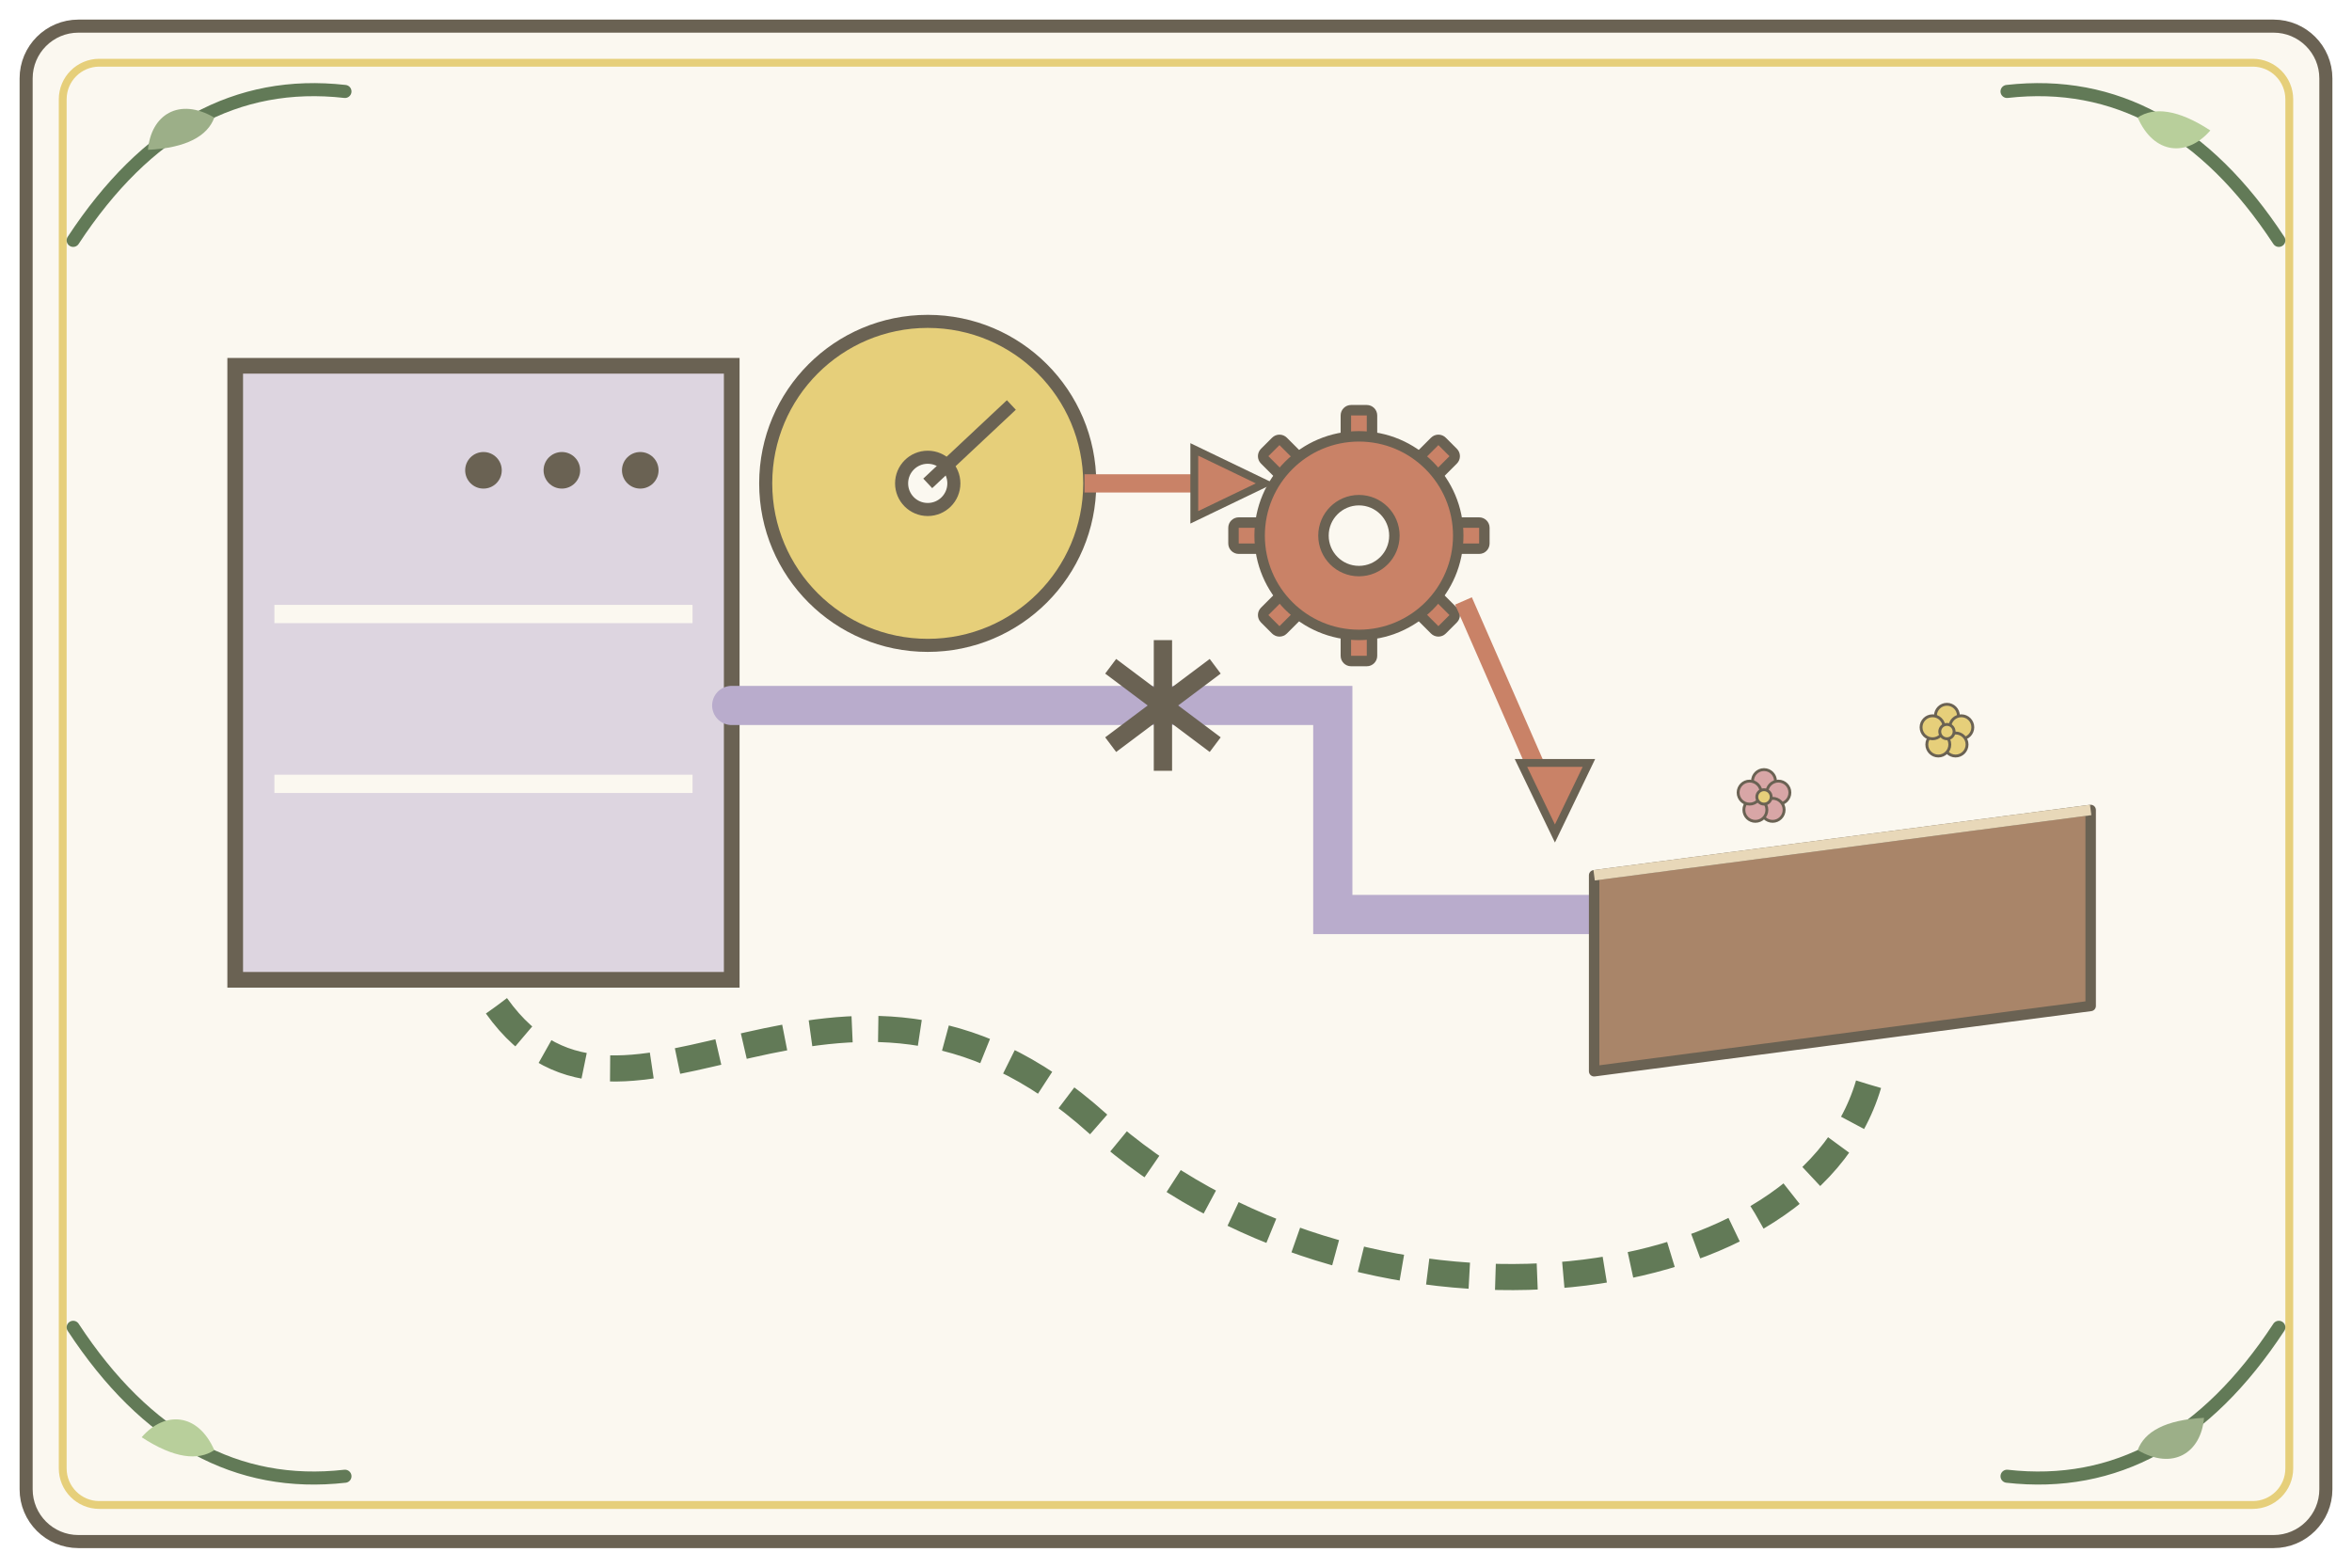
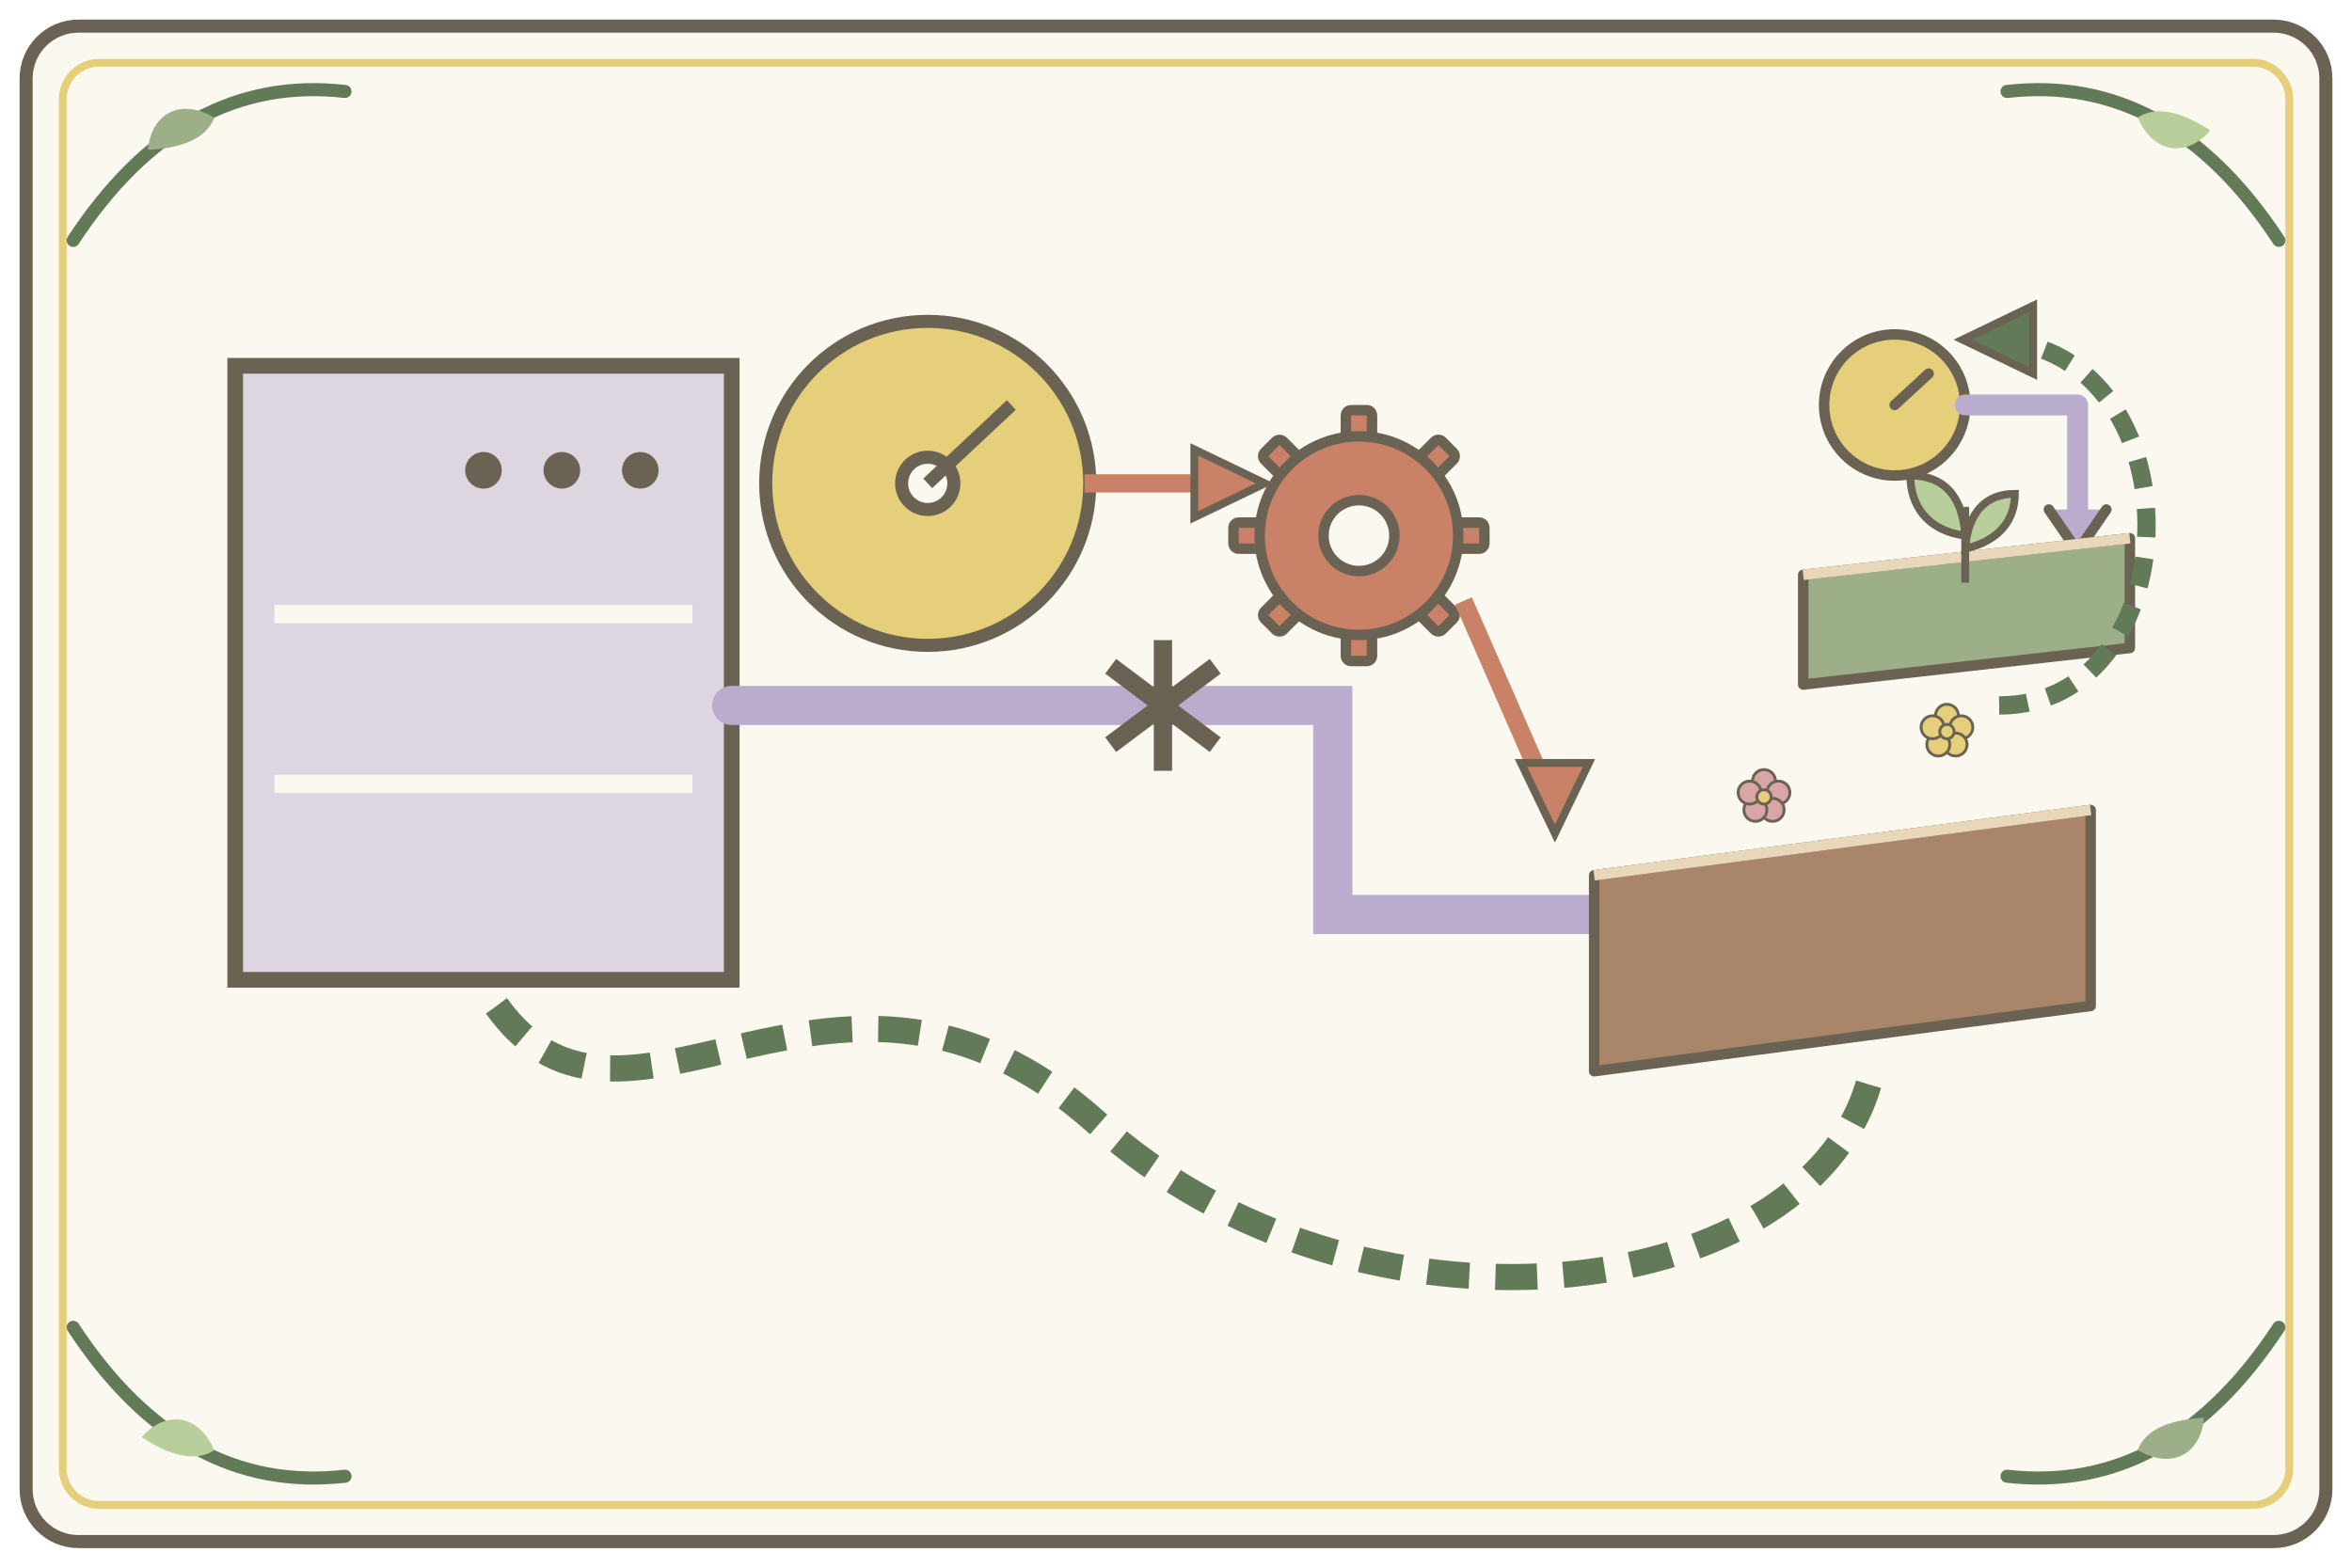
<svg xmlns="http://www.w3.org/2000/svg" viewBox="0 0 900 600" role="img" aria-labelledby="illumination-ch8-feedback-loops-title illumination-ch8-feedback-loops-description">
  <rect x="10" y="10" width="880" height="580" rx="20" fill="#FBF8F0" stroke="#6A6253" stroke-width="5" />
  <rect x="24" y="24" width="852" height="552" rx="14" fill="none" stroke="#E6CF7A" stroke-width="3" />
  <path d="M28 92Q70 28 132 35M872 92Q830 28 768 35M28 508Q70 572 132 565M872 508Q830 572 768 565" fill="none" stroke="#627A57" stroke-width="5" stroke-linecap="round" />
  <path d="M0 0C-16-18-35-13-43 6C-21 12-7 9 0 0Z" fill="#9CAF88" transform="translate(82 45) rotate(-18) scale(0.65)" />
  <path d="M0 0C-16-18-35-13-43 6C-21 12-7 9 0 0Z" fill="#B8CF9B" transform="translate(818 45) rotate(198) scale(0.65)" />
  <path d="M0 0C-16-18-35-13-43 6C-21 12-7 9 0 0Z" fill="#B8CF9B" transform="translate(82 555) rotate(18) scale(0.65)" />
  <path d="M0 0C-16-18-35-13-43 6C-21 12-7 9 0 0Z" fill="#9CAF88" transform="translate(818 555) rotate(162) scale(0.65)" />
  <path d="M90 140H280V375H90Z" fill="#B9ACCC" fill-opacity="0.45" stroke="#6A6253" stroke-width="6" />
  <path d="M105 235H265M105 300H265" stroke="#FBF8F0" stroke-width="7" />
  <g fill="#E6CF7A" stroke="#6A6253" stroke-width="5">
    <circle cx="355" cy="185" r="62" />
    <circle cx="355" cy="185" r="10" fill="#FBF8F0" />
    <path d="M355 185l32-30" />
  </g>
  <path d="M280 270H510V350H690" fill="none" stroke="#B9ACCC" stroke-width="15" stroke-linecap="round" />
  <path d="M445 245V295M425 255l40 30M465 255l-40 30" stroke="#6A6253" stroke-width="7" />
  <g stroke="#6A6253" stroke-width="4" stroke-linejoin="round">
    <path d="M610 335l190 -25l0 75l-190 25Z" fill="#A98569" />
    <path d="M610 335l190 -25" fill="none" stroke="#E8D8B9" />
  </g>
  <g transform="translate(675 305) scale(0.55)" fill="#D8A6A6" stroke="#6A6253" stroke-width="2">
    <circle cx="0" cy="-11" r="8" />
    <circle cx="10" cy="-3" r="8" />
    <circle cx="6" cy="9" r="8" />
    <circle cx="-6" cy="9" r="8" />
    <circle cx="-10" cy="-3" r="8" />
    <circle r="5" fill="#E6CF7A" />
  </g>
  <g transform="translate(745 280) scale(0.55)" fill="#E6CF7A" stroke="#6A6253" stroke-width="2">
    <circle cx="0" cy="-11" r="8" />
    <circle cx="10" cy="-3" r="8" />
    <circle cx="6" cy="9" r="8" />
    <circle cx="-6" cy="9" r="8" />
    <circle cx="-10" cy="-3" r="8" />
    <circle r="5" fill="#E6CF7A" />
  </g>
  <path d="M715 415C690 500 520 520 420 430S240 455 190 385" fill="none" stroke="#627A57" stroke-width="10" stroke-dasharray="16 10" />
  <g transform="translate(520 205)" stroke="#6A6253" stroke-width="4">
    <rect x="-5" y="-48" width="10" height="18" rx="2" fill="#C98267" transform="rotate(0)" />
    <rect x="-5" y="-48" width="10" height="18" rx="2" fill="#C98267" transform="rotate(45)" />
    <rect x="-5" y="-48" width="10" height="18" rx="2" fill="#C98267" transform="rotate(90)" />
    <rect x="-5" y="-48" width="10" height="18" rx="2" fill="#C98267" transform="rotate(135)" />
    <rect x="-5" y="-48" width="10" height="18" rx="2" fill="#C98267" transform="rotate(180)" />
    <rect x="-5" y="-48" width="10" height="18" rx="2" fill="#C98267" transform="rotate(225)" />
    <rect x="-5" y="-48" width="10" height="18" rx="2" fill="#C98267" transform="rotate(270)" />
    <rect x="-5" y="-48" width="10" height="18" rx="2" fill="#C98267" transform="rotate(315)" />
    <circle r="38" fill="#C98267" />
    <circle r="13.571" fill="#FBF8F0" />
  </g>
  <path d="M415 185H475M560 230L595 310" stroke="#C98267" stroke-width="7" />
  <path d="M-18-13L9 0L-18 13Z" fill="#C98267" stroke="#6A6253" stroke-width="3" transform="translate(475 185) rotate(0)" />
  <path d="M-18-13L9 0L-18 13Z" fill="#C98267" stroke="#6A6253" stroke-width="3" transform="translate(595 310) rotate(90)" />
  <g fill="#6A6253">
    <circle cx="185" cy="180" r="7" />
    <circle cx="215" cy="180" r="7" />
    <circle cx="245" cy="180" r="7" />
  </g>
+   <g stroke="#6A6253" stroke-width="4" stroke-linecap="round" stroke-linejoin="round">
+     <circle cx="725" cy="155" r="27" fill="#E6CF7A" />
+     <path d="M725 155l13-12" />
+     <path d="M752 155H795V198" fill="none" stroke="#B9ACCC" stroke-width="8" />
+     <path d="M784 195l11 16 11-16" fill="#B9ACCC" />
+   </g>
+   <g stroke="#6A6253" stroke-width="4" stroke-linejoin="round">
+     <path d="M690 220l125 -14l0 42l-125 14Z" fill="#9CAF88" />
+     <path d="M690 220l125 -14" fill="none" stroke="#E8D8B9" />
+   </g>
+   <path d="M752 223v-29M752 205c-15-2-21-12-21-23 12 0 20 7 21 23zm0 5c13-3 19-11 19-21-11 0-18 7-19 21z" fill="#B8CF9B" stroke="#6A6253" stroke-width="3" />
+   <path d="M765 270C840 270 842 130 760 130" fill="none" stroke="#627A57" stroke-width="7" stroke-dasharray="11 8" />
+   <path d="M-18-13L9 0L-18 13Z" fill="#627A57" stroke="#6A6253" stroke-width="3" transform="translate(760 130) rotate(180)" />
</svg>
